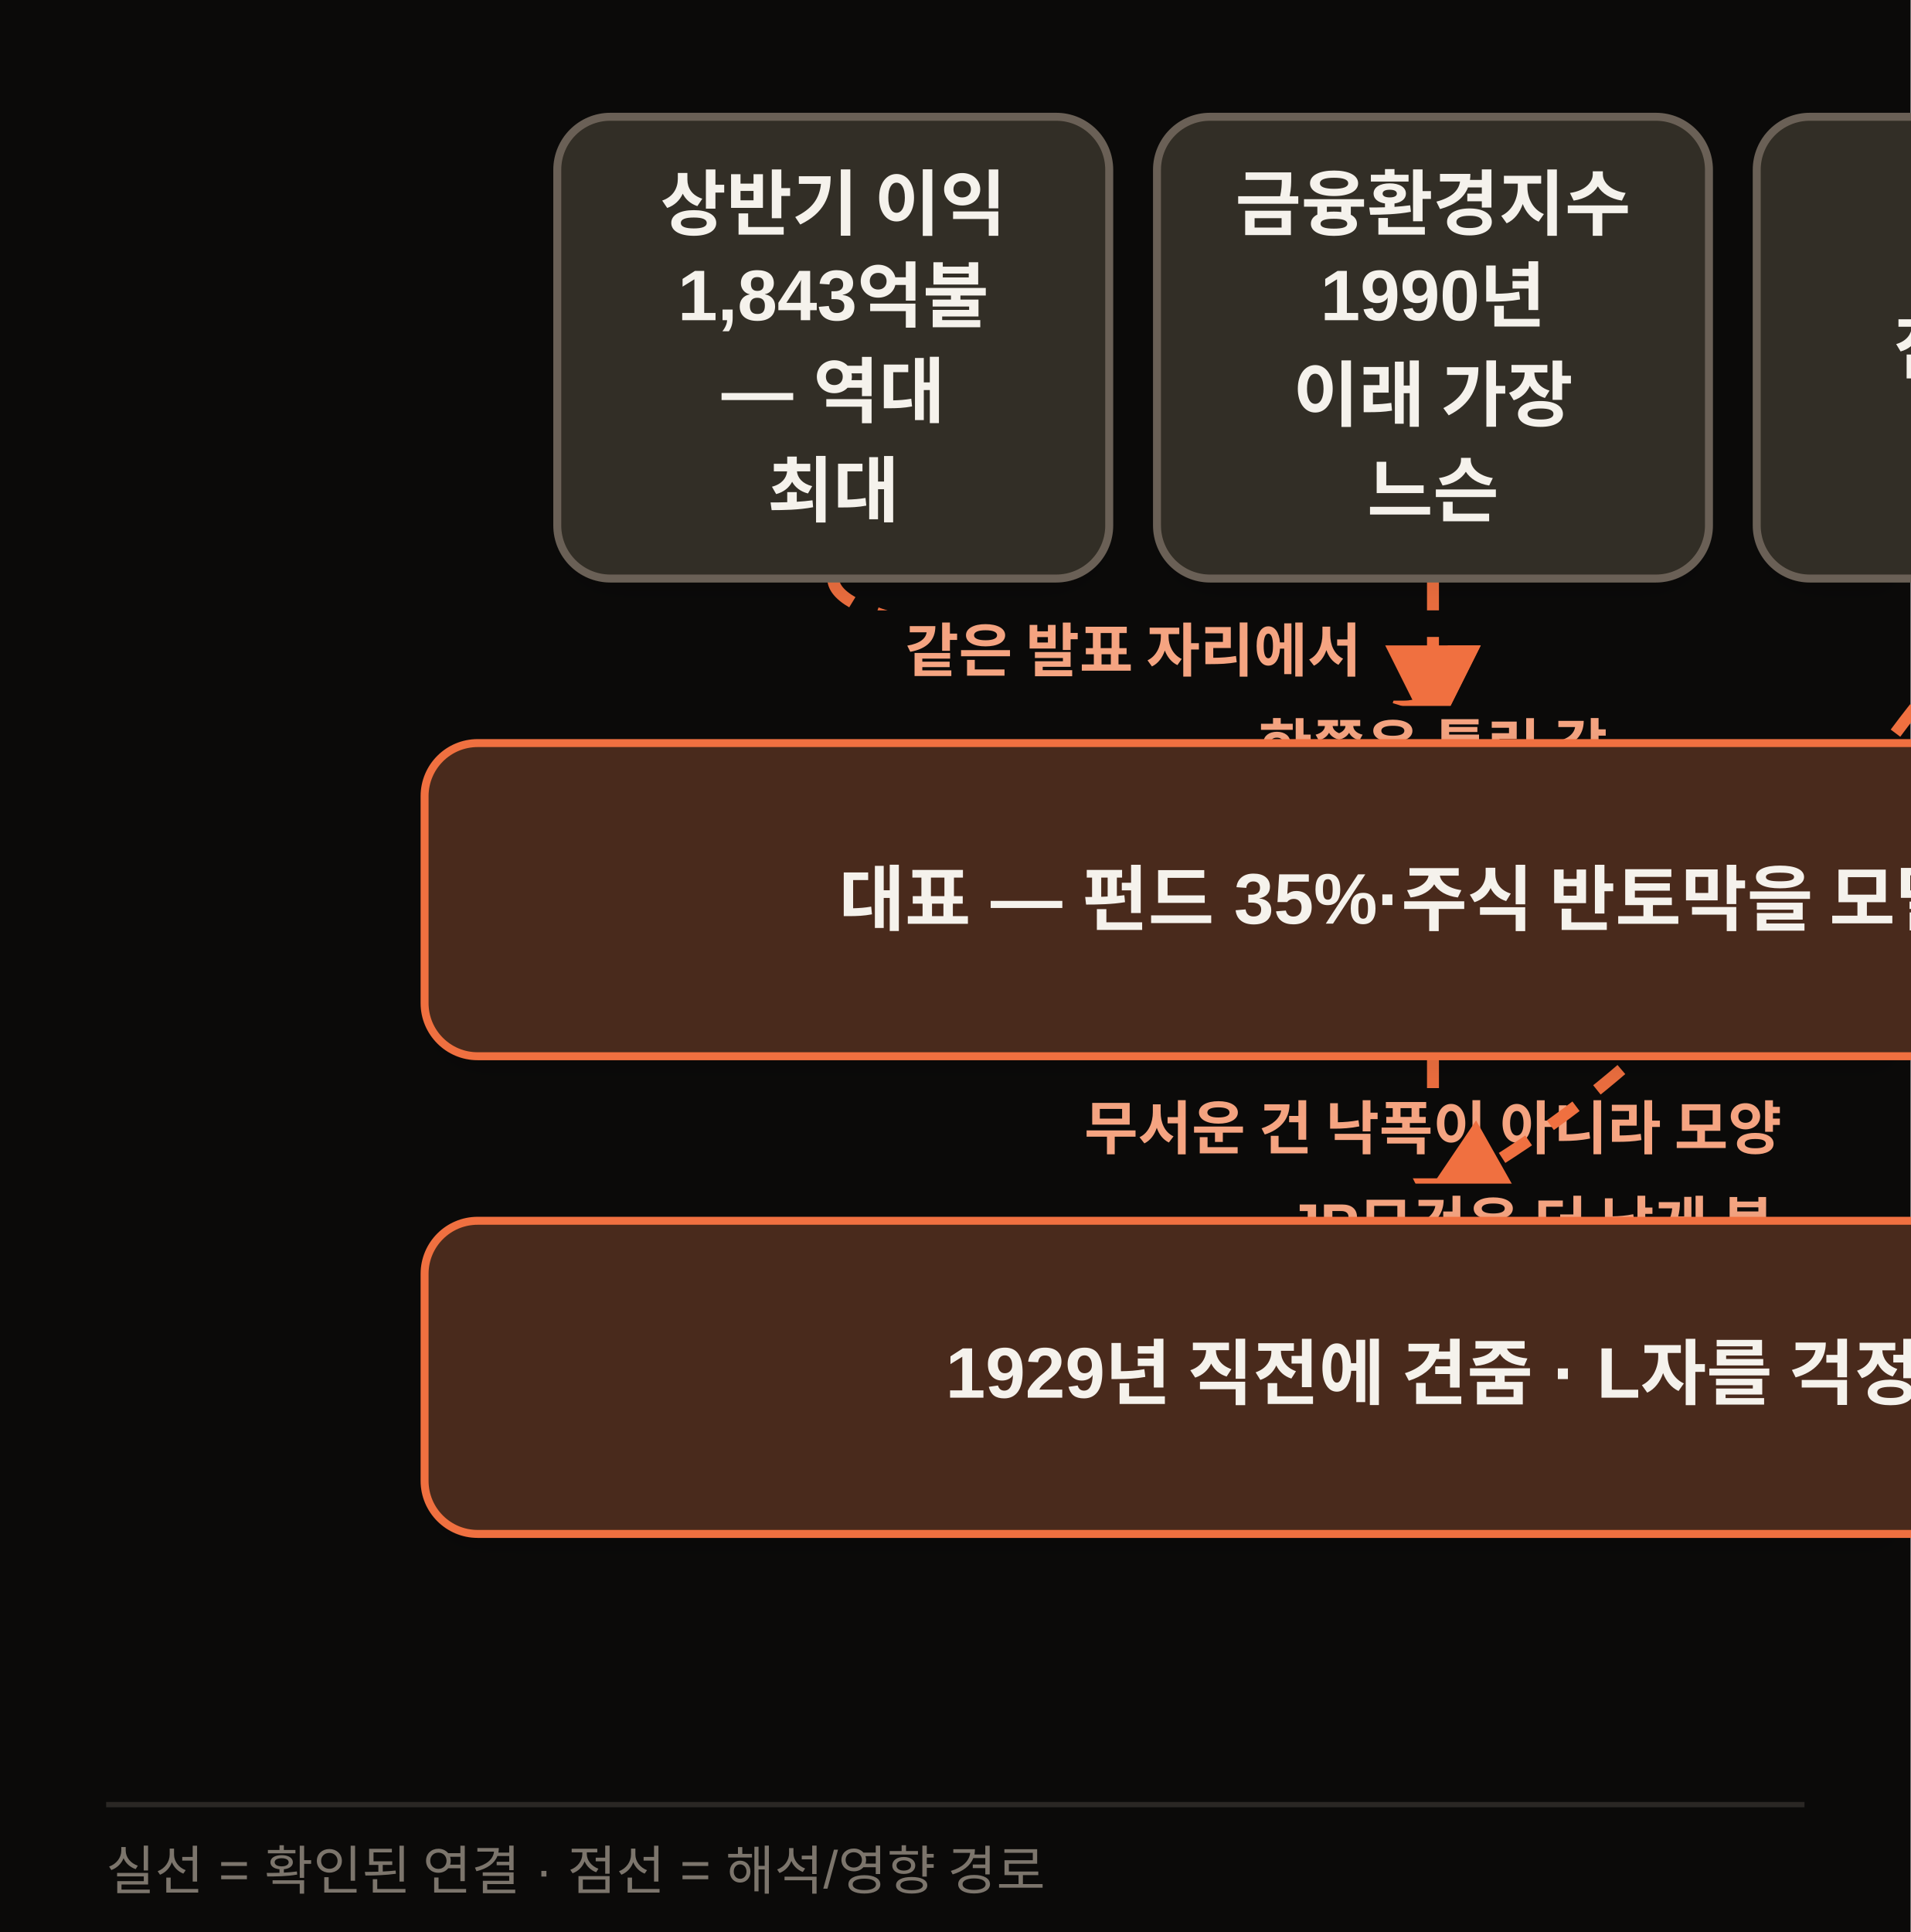
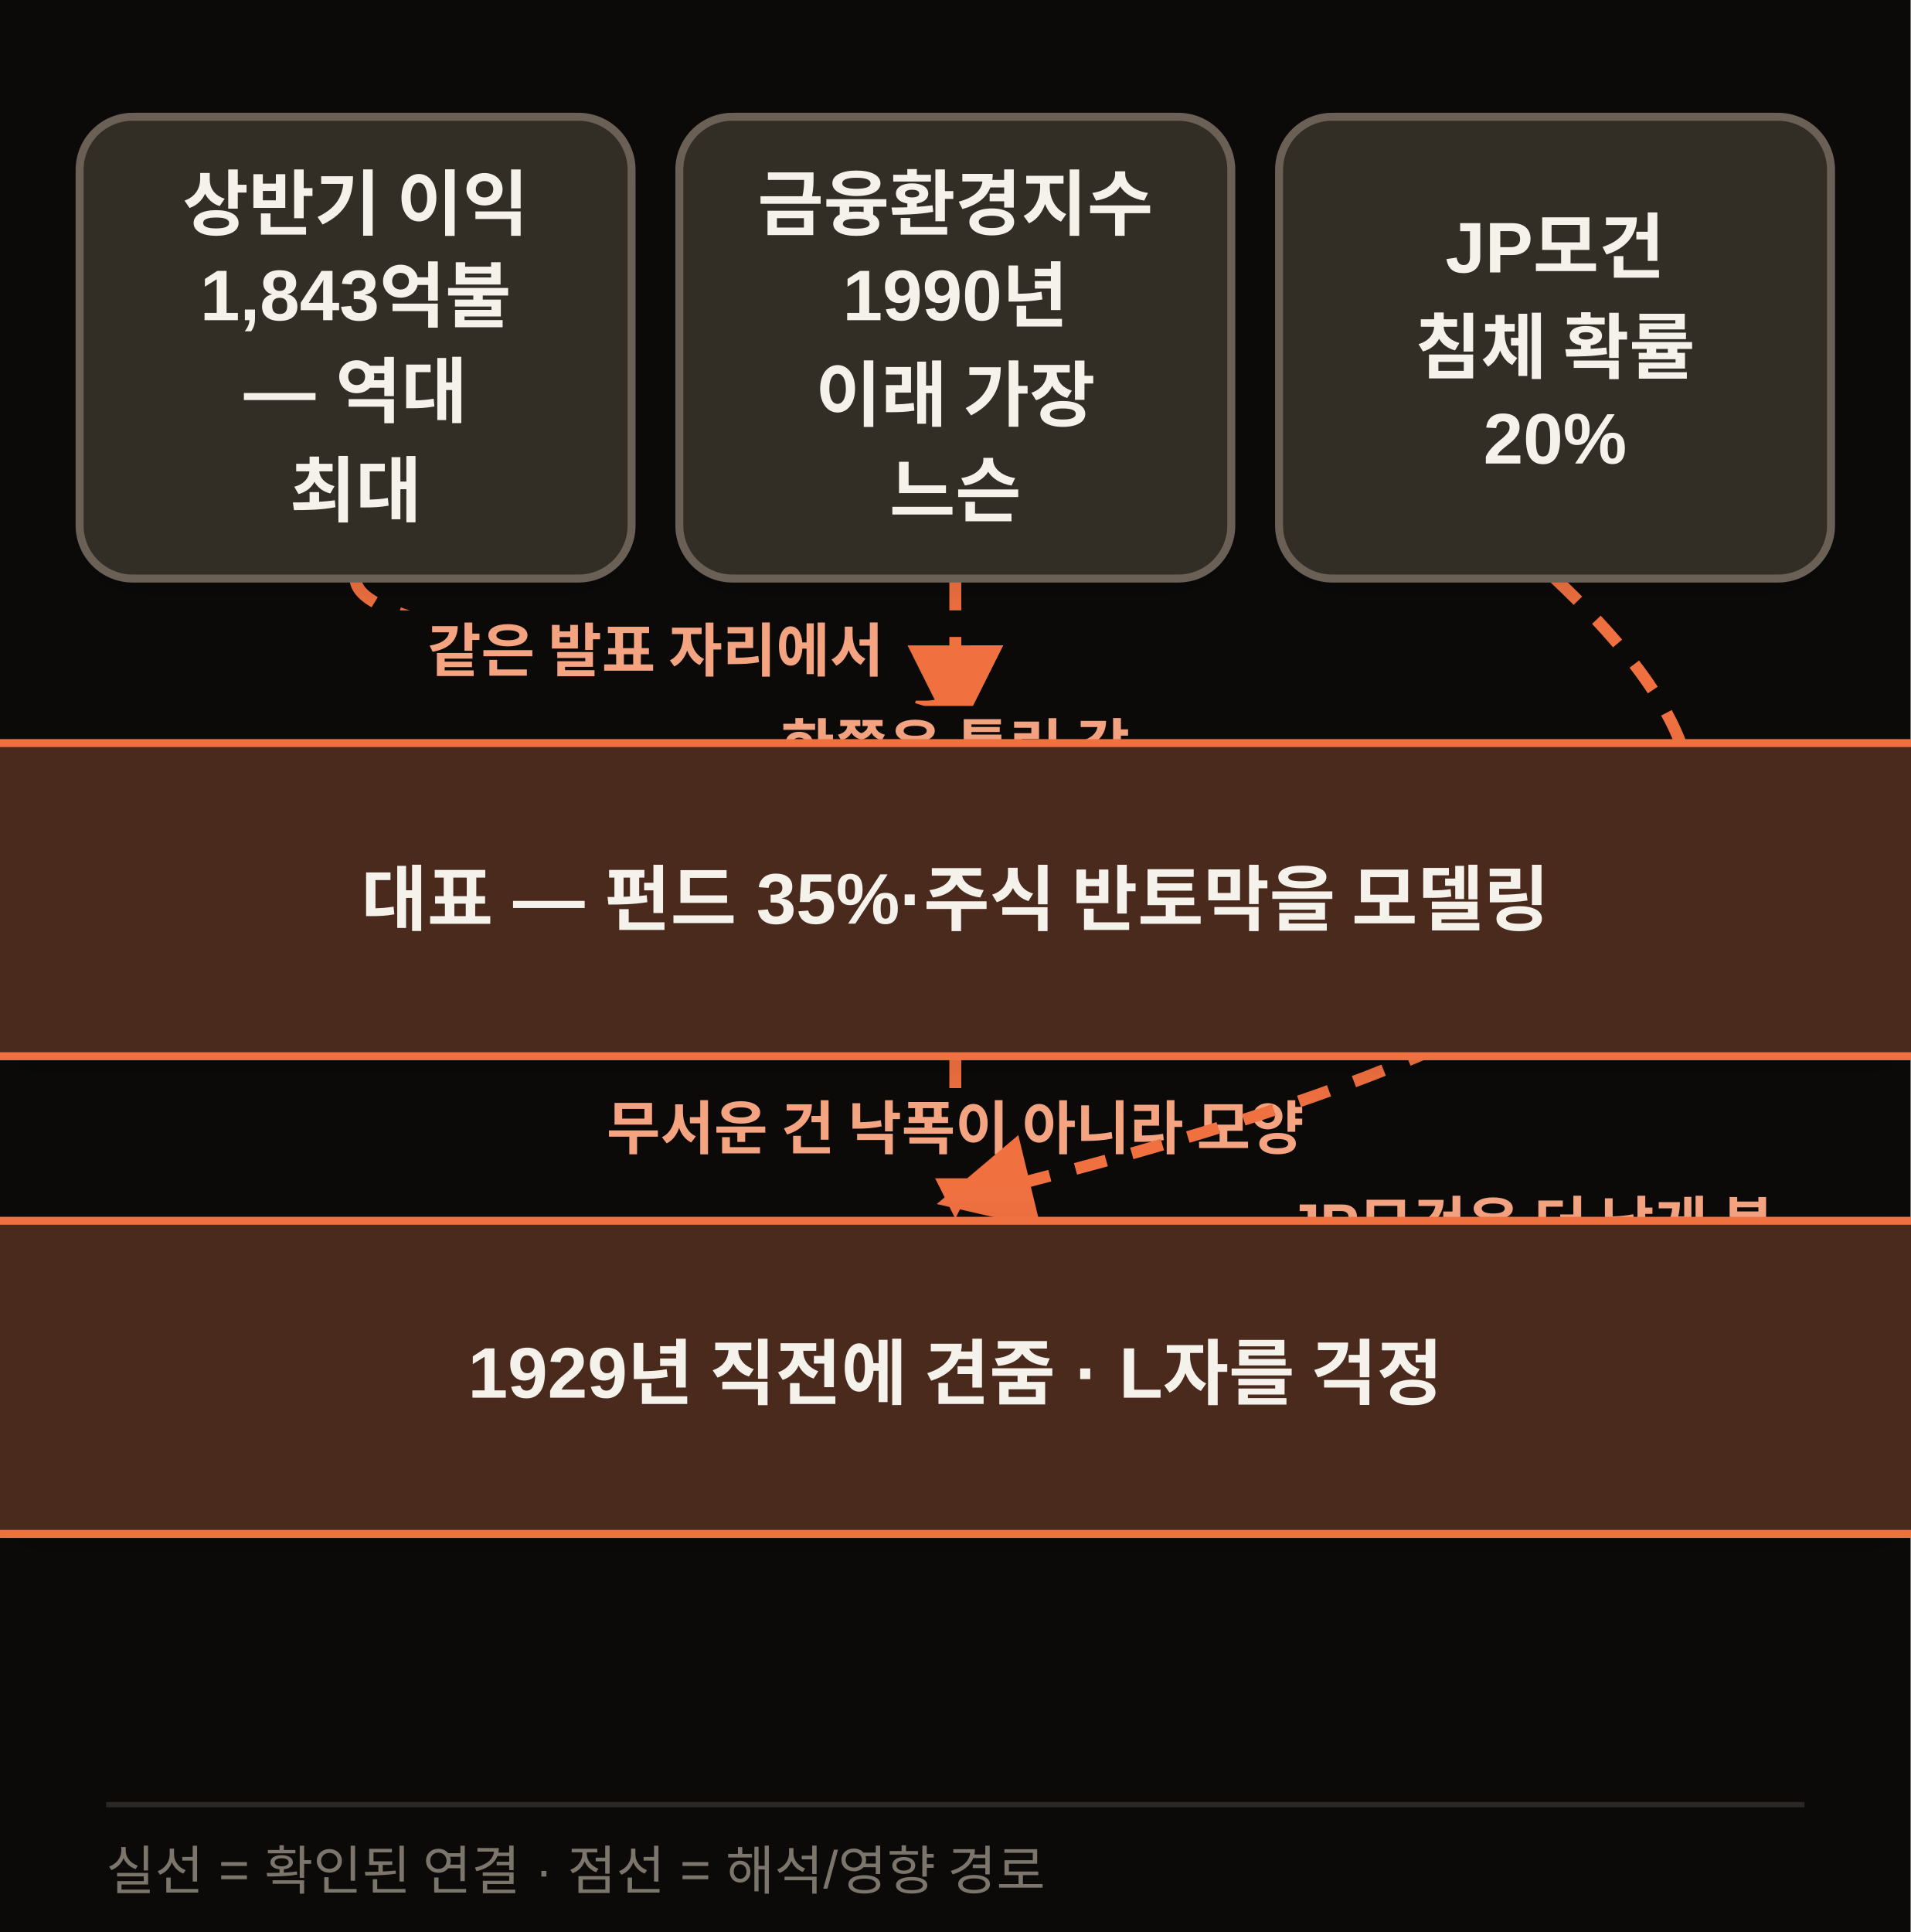
<svg xmlns="http://www.w3.org/2000/svg" width="720" height="728" viewBox="0 0 720 728" class="morning-diagram morning-diagram-mobile" data-mobile-layout="same-topology" data-motion-orientation="TB" data-motion-steps="5">
  <defs>
    <filter id="shadow" x="-20%" y="-20%" width="140%" height="160%">
      <feDropShadow dx="0" dy="6" stdDeviation="8" flood-color="#111111" flood-opacity=".09" />
    </filter>
    <marker id="arrow" viewBox="0 0 10 10" refX="8" refY="5" markerWidth="8" markerHeight="8" orient="auto-start-reverse">
      <path d="M 0 0 L 10 5 L 0 10 z" fill="#F07040" />
    </marker>
  </defs>
  <rect width="720" height="728" fill="#0B0A09" />
  <g class="motion-step motion-edge" data-motion-step="1" data-from="A" data-to="C" style="--motion-delay:2040ms">
-     <path d="M 314.0 218.0 C 314.0 249.0, 540.0 249.0, 540.0 272.0" fill="none" stroke="#F07040" stroke-width="4.5" stroke-dasharray="12 10" marker-end="url(#arrow)" />
-     <rect x="308.0" y="230.0" width="238" height="34" rx="17" fill="#0B0A09" />
-     <text x="427.0" y="253.0" text-anchor="middle" font-family="Apple SD Gothic Neo,Malgun Gothic,Arial,sans-serif" font-size="22" font-weight="800" fill="#F5A481">같은 발표 자리에서</text>
+     <path d="M 134.0 218.0 C 134.0 249.0, 360.0 249.0, 360.0 272.0" fill="none" stroke="#F07040" stroke-width="4.5" stroke-dasharray="12 10" marker-end="url(#arrow)" />
+     <rect x="128.0" y="230.0" width="238" height="34" rx="17" fill="#0B0A09" />
+     <text x="247.0" y="253.0" text-anchor="middle" font-family="Apple SD Gothic Neo,Malgun Gothic,Arial,sans-serif" font-size="22" font-weight="800" fill="#F5A481">같은 발표 자리에서</text>
  </g>
  <g class="motion-step motion-edge" data-motion-step="3" data-from="C" data-to="D" style="--motion-delay:4080ms">
-     <path d="M 540.0 398.0 C 540.0 429.0, 540.0 429.0, 540.0 452.0" fill="none" stroke="#F07040" stroke-width="4.5" marker-end="url(#arrow)" />
-     <rect x="421.0" y="410.0" width="238" height="34" rx="17" fill="#0B0A09" />
-     <text x="540.0" y="433.0" text-anchor="middle" font-family="Apple SD Gothic Neo,Malgun Gothic,Arial,sans-serif" font-size="22" font-weight="800" fill="#F5A481">무서운 건 낙폭이 아니라 모양</text>
+     <path d="M 360.0 398.0 C 360.0 429.0, 360.0 429.0, 360.0 452.0" fill="none" stroke="#F07040" stroke-width="4.5" marker-end="url(#arrow)" />
+     <rect x="241.0" y="410.0" width="238" height="34" rx="17" fill="#0B0A09" />
+     <text x="360.0" y="433.0" text-anchor="middle" font-family="Apple SD Gothic Neo,Malgun Gothic,Arial,sans-serif" font-size="22" font-weight="800" fill="#F5A481">무서운 건 낙폭이 아니라 모양</text>
  </g>
  <g class="motion-step motion-edge" data-motion-step="1" data-from="B" data-to="C" style="--motion-delay:2720ms">
-     <path d="M 540.0 218.0 C 540.0 249.0, 540.0 249.0, 540.0 272.0" fill="none" stroke="#F07040" stroke-width="4.5" stroke-dasharray="12 10" marker-end="url(#arrow)" />
-     <rect x="437.0" y="266.0" width="206" height="34" rx="17" fill="#0B0A09" />
-     <text x="540.0" y="289.0" text-anchor="middle" font-family="Apple SD Gothic Neo,Malgun Gothic,Arial,sans-serif" font-size="22" font-weight="800" fill="#F5A481">한쪽은 틀린 값</text>
+     <path d="M 360.0 218.0 C 360.0 249.0, 360.0 249.0, 360.0 272.0" fill="none" stroke="#F07040" stroke-width="4.5" stroke-dasharray="12 10" marker-end="url(#arrow)" />
+     <rect x="257.0" y="266.0" width="206" height="34" rx="17" fill="#0B0A09" />
+     <text x="360.0" y="289.0" text-anchor="middle" font-family="Apple SD Gothic Neo,Malgun Gothic,Arial,sans-serif" font-size="22" font-weight="800" fill="#F5A481">한쪽은 틀린 값</text>
  </g>
  <g class="motion-step motion-edge" data-motion-step="3" data-from="E" data-to="D" style="--motion-delay:4760ms">
-     <path d="M 766.0 218.0 C 676.0 302.7, 676.0 375.3, 540.0 452.0" fill="none" stroke="#F07040" stroke-width="4.5" stroke-dasharray="12 10" marker-end="url(#arrow)" />
+     <path d="M 586.0 218.0 C 676.0 302.7, 676.0 375.3, 360.0 452.0" fill="none" stroke="#F07040" stroke-width="4.5" stroke-dasharray="12 10" marker-end="url(#arrow)" />
    <rect x="458.0" y="446.0" width="238" height="34" rx="17" fill="#0B0A09" />
    <text x="577.0" y="469.0" text-anchor="middle" font-family="Apple SD Gothic Neo,Malgun Gothic,Arial,sans-serif" font-size="22" font-weight="800" fill="#F5A481">JP모건은 더 낮게 봄</text>
  </g>
  <g class="motion-step motion-node" data-motion-step="0" style="--motion-delay:0ms;--motion-accent-delay:640ms">
-     <rect class="motion-node-shape" x="210.0" y="44.0" width="208.0" height="174" rx="20" fill="#332E26" stroke="#6B6156" stroke-width="3" filter="url(#shadow)" />
-     <text x="314.0" y="77.0" text-anchor="middle" dominant-baseline="middle" font-family="Apple SD Gothic Neo,Malgun Gothic,Arial,sans-serif" font-size="27" font-weight="800" fill="#F5F2EC">상반기 이익</text>
-     <text x="314.0" y="113.0" text-anchor="middle" dominant-baseline="middle" font-family="Apple SD Gothic Neo,Malgun Gothic,Arial,sans-serif" font-size="27" font-weight="800" fill="#F5F2EC">1,843억불</text>
-     <text x="314.0" y="149.0" text-anchor="middle" dominant-baseline="middle" font-family="Apple SD Gothic Neo,Malgun Gothic,Arial,sans-serif" font-size="27" font-weight="800" fill="#F5F2EC">— 역대</text>
-     <text x="314.0" y="185.0" text-anchor="middle" dominant-baseline="middle" font-family="Apple SD Gothic Neo,Malgun Gothic,Arial,sans-serif" font-size="27" font-weight="800" fill="#F5F2EC">최대</text>
+     <rect class="motion-node-shape" x="30.0" y="44.0" width="208.0" height="174" rx="20" fill="#332E26" stroke="#6B6156" stroke-width="3" filter="url(#shadow)" />
+     <text x="134.0" y="77.0" text-anchor="middle" dominant-baseline="middle" font-family="Apple SD Gothic Neo,Malgun Gothic,Arial,sans-serif" font-size="27" font-weight="800" fill="#F5F2EC">상반기 이익</text>
+     <text x="134.0" y="113.0" text-anchor="middle" dominant-baseline="middle" font-family="Apple SD Gothic Neo,Malgun Gothic,Arial,sans-serif" font-size="27" font-weight="800" fill="#F5F2EC">1,843억불</text>
+     <text x="134.0" y="149.0" text-anchor="middle" dominant-baseline="middle" font-family="Apple SD Gothic Neo,Malgun Gothic,Arial,sans-serif" font-size="27" font-weight="800" fill="#F5F2EC">— 역대</text>
+     <text x="134.0" y="185.0" text-anchor="middle" dominant-baseline="middle" font-family="Apple SD Gothic Neo,Malgun Gothic,Arial,sans-serif" font-size="27" font-weight="800" fill="#F5F2EC">최대</text>
  </g>
  <g class="motion-step motion-node" data-motion-step="0" style="--motion-delay:680ms;--motion-accent-delay:1320ms">
-     <rect class="motion-node-shape" x="436.0" y="44.0" width="208.0" height="174" rx="20" fill="#332E26" stroke="#6B6156" stroke-width="3" filter="url(#shadow)" />
-     <text x="540.0" y="77.0" text-anchor="middle" dominant-baseline="middle" font-family="Apple SD Gothic Neo,Malgun Gothic,Arial,sans-serif" font-size="27" font-weight="800" fill="#F5F2EC">금융환경지수</text>
-     <text x="540.0" y="113.0" text-anchor="middle" dominant-baseline="middle" font-family="Apple SD Gothic Neo,Malgun Gothic,Arial,sans-serif" font-size="27" font-weight="800" fill="#F5F2EC">1990년</text>
-     <text x="540.0" y="149.0" text-anchor="middle" dominant-baseline="middle" font-family="Apple SD Gothic Neo,Malgun Gothic,Arial,sans-serif" font-size="27" font-weight="800" fill="#F5F2EC">이래 가장</text>
-     <text x="540.0" y="185.0" text-anchor="middle" dominant-baseline="middle" font-family="Apple SD Gothic Neo,Malgun Gothic,Arial,sans-serif" font-size="27" font-weight="800" fill="#F5F2EC">느슨</text>
+     <rect class="motion-node-shape" x="256.0" y="44.0" width="208.0" height="174" rx="20" fill="#332E26" stroke="#6B6156" stroke-width="3" filter="url(#shadow)" />
+     <text x="360.0" y="77.0" text-anchor="middle" dominant-baseline="middle" font-family="Apple SD Gothic Neo,Malgun Gothic,Arial,sans-serif" font-size="27" font-weight="800" fill="#F5F2EC">금융환경지수</text>
+     <text x="360.0" y="113.0" text-anchor="middle" dominant-baseline="middle" font-family="Apple SD Gothic Neo,Malgun Gothic,Arial,sans-serif" font-size="27" font-weight="800" fill="#F5F2EC">1990년</text>
+     <text x="360.0" y="149.0" text-anchor="middle" dominant-baseline="middle" font-family="Apple SD Gothic Neo,Malgun Gothic,Arial,sans-serif" font-size="27" font-weight="800" fill="#F5F2EC">이래 가장</text>
+     <text x="360.0" y="185.0" text-anchor="middle" dominant-baseline="middle" font-family="Apple SD Gothic Neo,Malgun Gothic,Arial,sans-serif" font-size="27" font-weight="800" fill="#F5F2EC">느슨</text>
  </g>
  <g class="motion-step motion-node" data-motion-step="0" style="--motion-delay:1360ms;--motion-accent-delay:2000ms">
-     <rect class="motion-node-shape" x="662.0" y="44.0" width="208.0" height="174" rx="20" fill="#332E26" stroke="#6B6156" stroke-width="3" filter="url(#shadow)" />
-     <text x="766.0" y="95.0" text-anchor="middle" dominant-baseline="middle" font-family="Apple SD Gothic Neo,Malgun Gothic,Arial,sans-serif" font-size="27" font-weight="800" fill="#F5F2EC">JP모건</text>
-     <text x="766.0" y="131.0" text-anchor="middle" dominant-baseline="middle" font-family="Apple SD Gothic Neo,Malgun Gothic,Arial,sans-serif" font-size="27" font-weight="800" fill="#F5F2EC">침체 확률</text>
-     <text x="766.0" y="167.0" text-anchor="middle" dominant-baseline="middle" font-family="Apple SD Gothic Neo,Malgun Gothic,Arial,sans-serif" font-size="27" font-weight="800" fill="#F5F2EC">20%</text>
+     <rect class="motion-node-shape" x="482.0" y="44.0" width="208.0" height="174" rx="20" fill="#332E26" stroke="#6B6156" stroke-width="3" filter="url(#shadow)" />
+     <text x="586.0" y="95.0" text-anchor="middle" dominant-baseline="middle" font-family="Apple SD Gothic Neo,Malgun Gothic,Arial,sans-serif" font-size="27" font-weight="800" fill="#F5F2EC">JP모건</text>
+     <text x="586.0" y="131.0" text-anchor="middle" dominant-baseline="middle" font-family="Apple SD Gothic Neo,Malgun Gothic,Arial,sans-serif" font-size="27" font-weight="800" fill="#F5F2EC">침체 확률</text>
+     <text x="586.0" y="167.0" text-anchor="middle" dominant-baseline="middle" font-family="Apple SD Gothic Neo,Malgun Gothic,Arial,sans-serif" font-size="27" font-weight="800" fill="#F5F2EC">20%</text>
  </g>
  <g class="motion-step motion-node motion-risk" data-motion-step="2" style="--motion-delay:3400ms;--motion-accent-delay:4040ms">
-     <rect class="motion-node-shape" x="160.0" y="280.0" width="760.0" height="118.0" rx="20" fill="#4A2C1A" stroke="#F07040" stroke-width="3" filter="url(#shadow)" />
-     <text x="540.0" y="339.0" text-anchor="middle" dominant-baseline="middle" font-family="Apple SD Gothic Neo,Malgun Gothic,Arial,sans-serif" font-size="27" font-weight="800" fill="#F5F2EC">대표 — 펀드 35%·주식 반토막을 모델링</text>
+     <rect class="motion-node-shape" x="-20.0" y="280.0" width="760.0" height="118.0" rx="20" fill="#4A2C1A" stroke="#F07040" stroke-width="3" filter="url(#shadow)" />
+     <text x="360.0" y="339.0" text-anchor="middle" dominant-baseline="middle" font-family="Apple SD Gothic Neo,Malgun Gothic,Arial,sans-serif" font-size="27" font-weight="800" fill="#F5F2EC">대표 — 펀드 35%·주식 반토막을 모델링</text>
  </g>
  <g class="motion-step motion-node motion-risk" data-motion-step="4" style="--motion-delay:5440ms;--motion-accent-delay:6080ms">
-     <rect class="motion-node-shape" x="160.0" y="460.0" width="760.0" height="118.0" rx="20" fill="#4A2C1A" stroke="#F07040" stroke-width="3" filter="url(#shadow)" />
-     <text x="540.0" y="519.0" text-anchor="middle" dominant-baseline="middle" font-family="Apple SD Gothic Neo,Malgun Gothic,Arial,sans-serif" font-size="27" font-weight="800" fill="#F5F2EC">1929년 직전에 견줌 · L자를 걱정</text>
+     <rect class="motion-node-shape" x="-20.0" y="460.0" width="760.0" height="118.0" rx="20" fill="#4A2C1A" stroke="#F07040" stroke-width="3" filter="url(#shadow)" />
+     <text x="360.0" y="519.0" text-anchor="middle" dominant-baseline="middle" font-family="Apple SD Gothic Neo,Malgun Gothic,Arial,sans-serif" font-size="27" font-weight="800" fill="#F5F2EC">1929년 직전에 견줌 · L자를 걱정</text>
  </g>
  <line x1="40" y1="680" x2="680" y2="680" stroke="#2A2724" stroke-width="2" />
  <text x="40" y="712" font-family="Apple SD Gothic Neo,Malgun Gothic,Arial,sans-serif" font-size="20" fill="#7C756C">실선 = 확인된 연결 · 점선 = 해석/영향 경로</text>
</svg>
